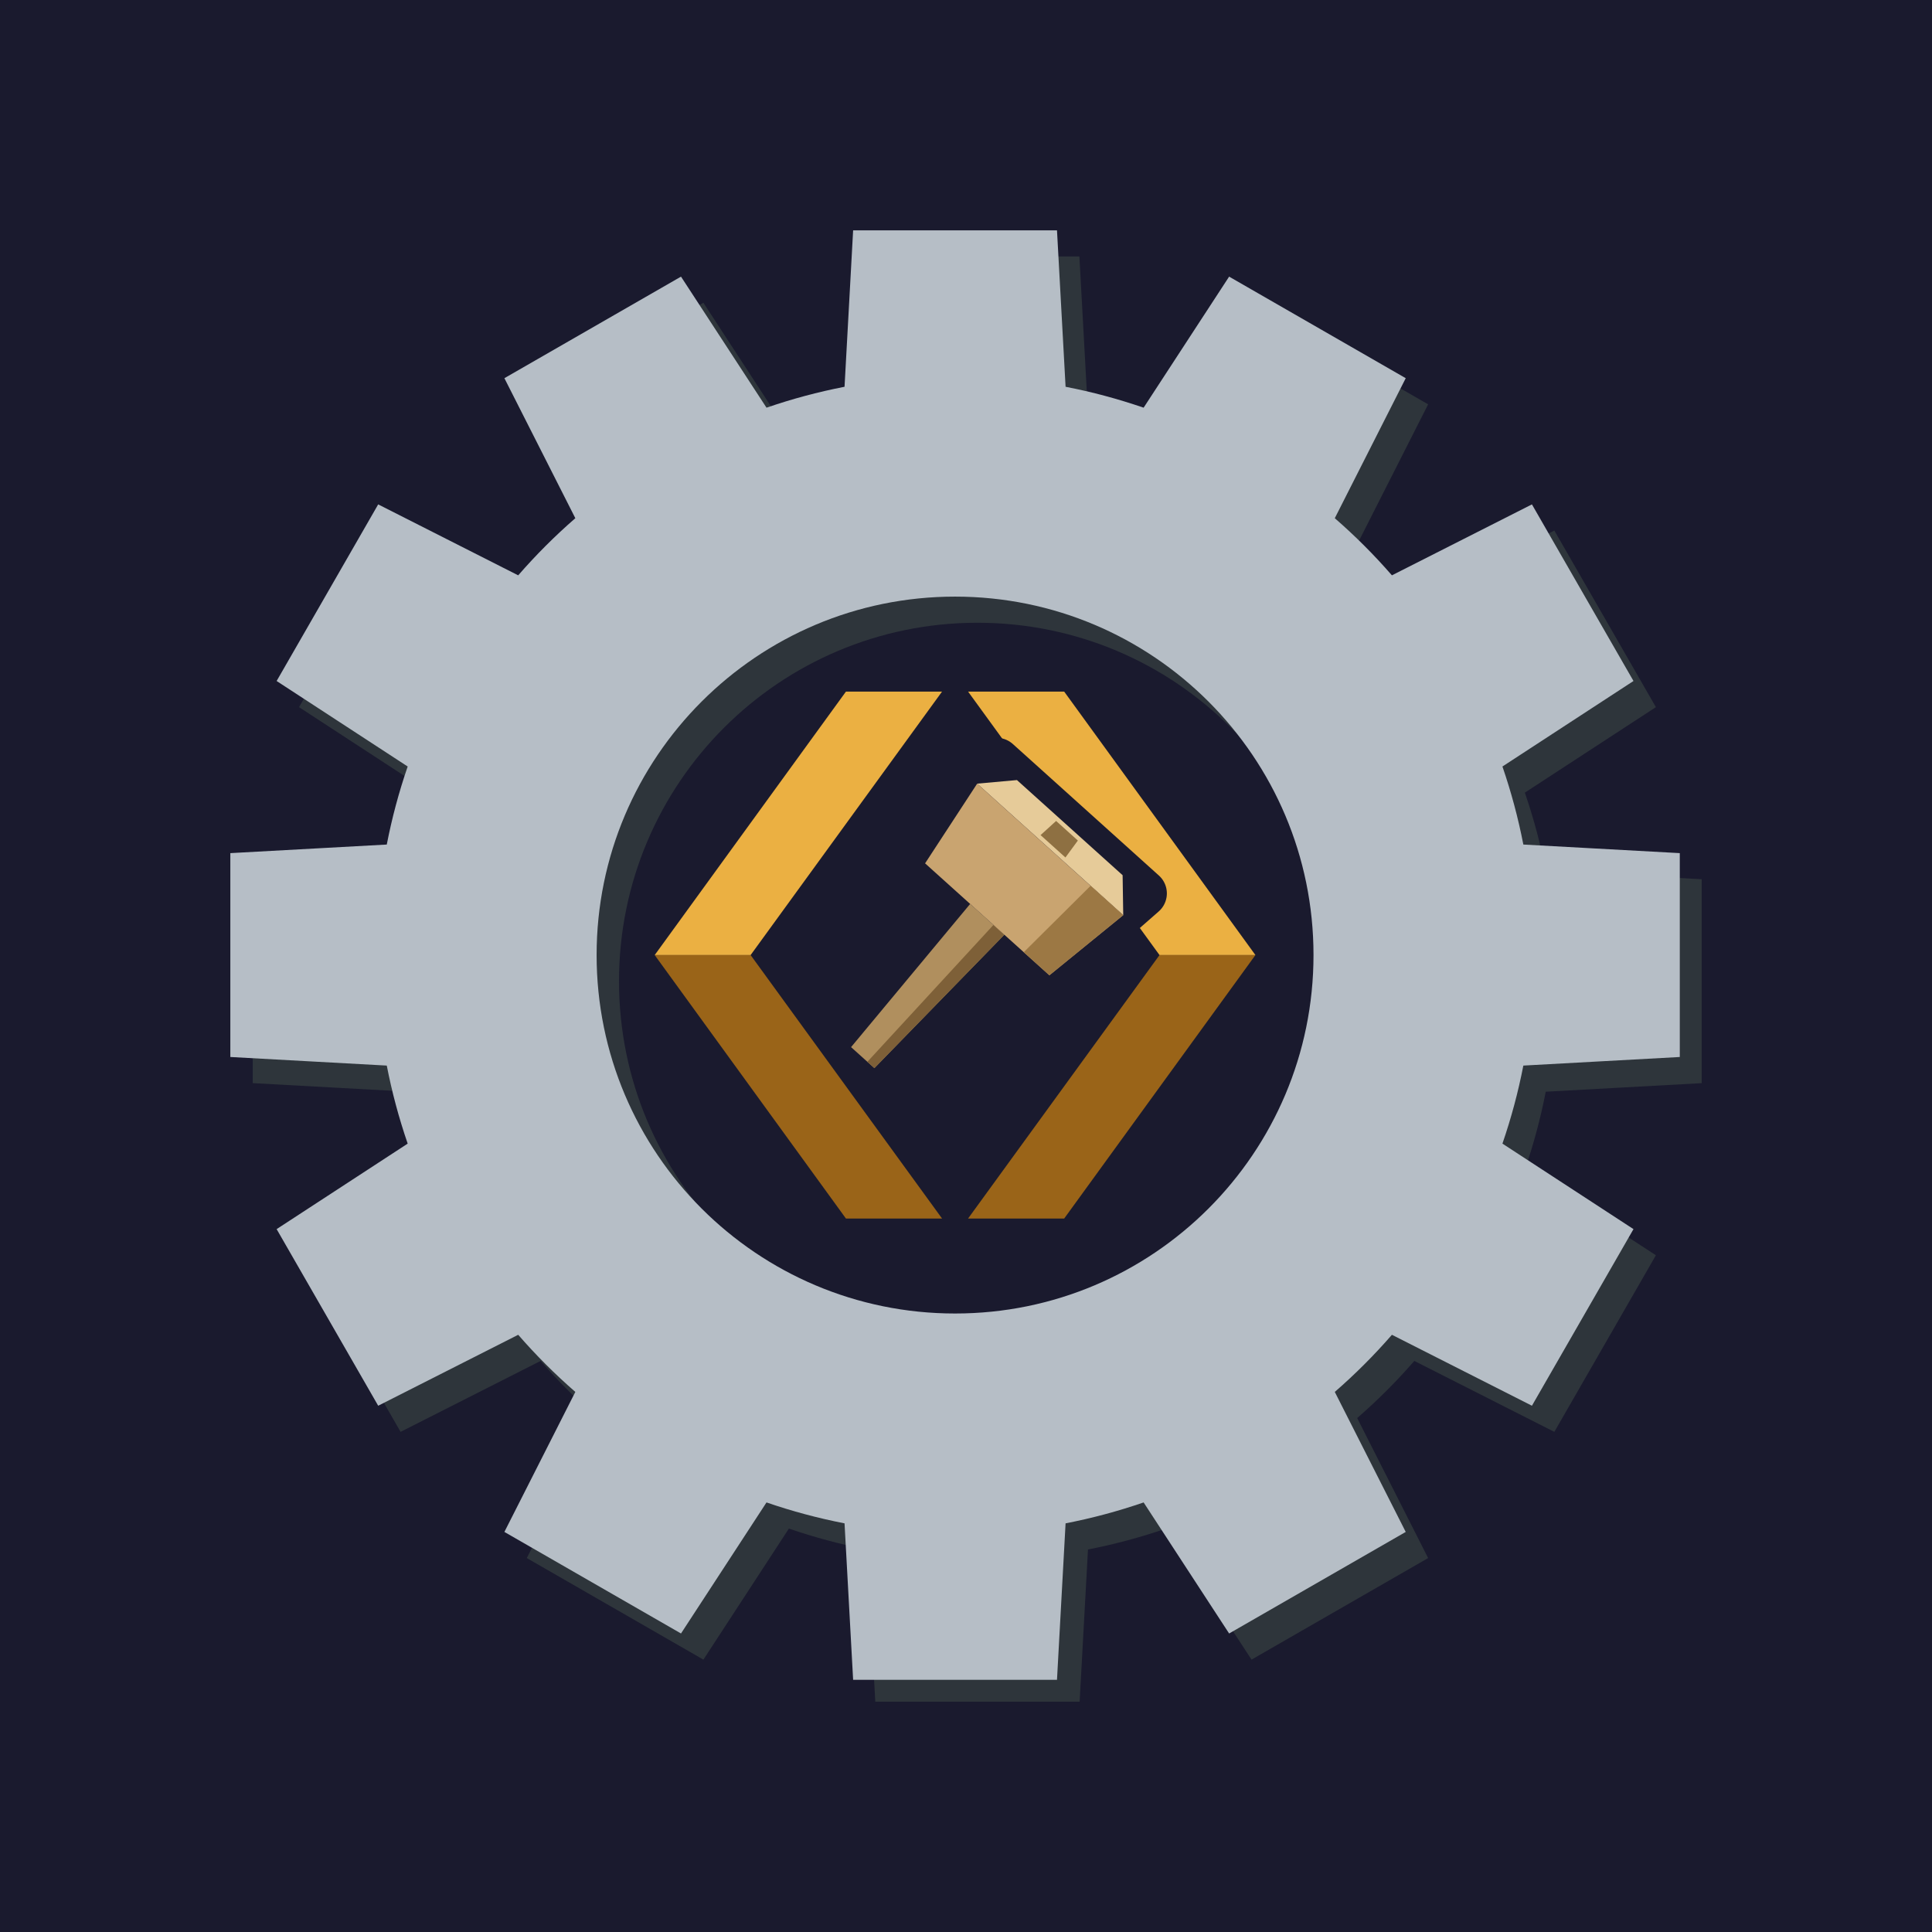
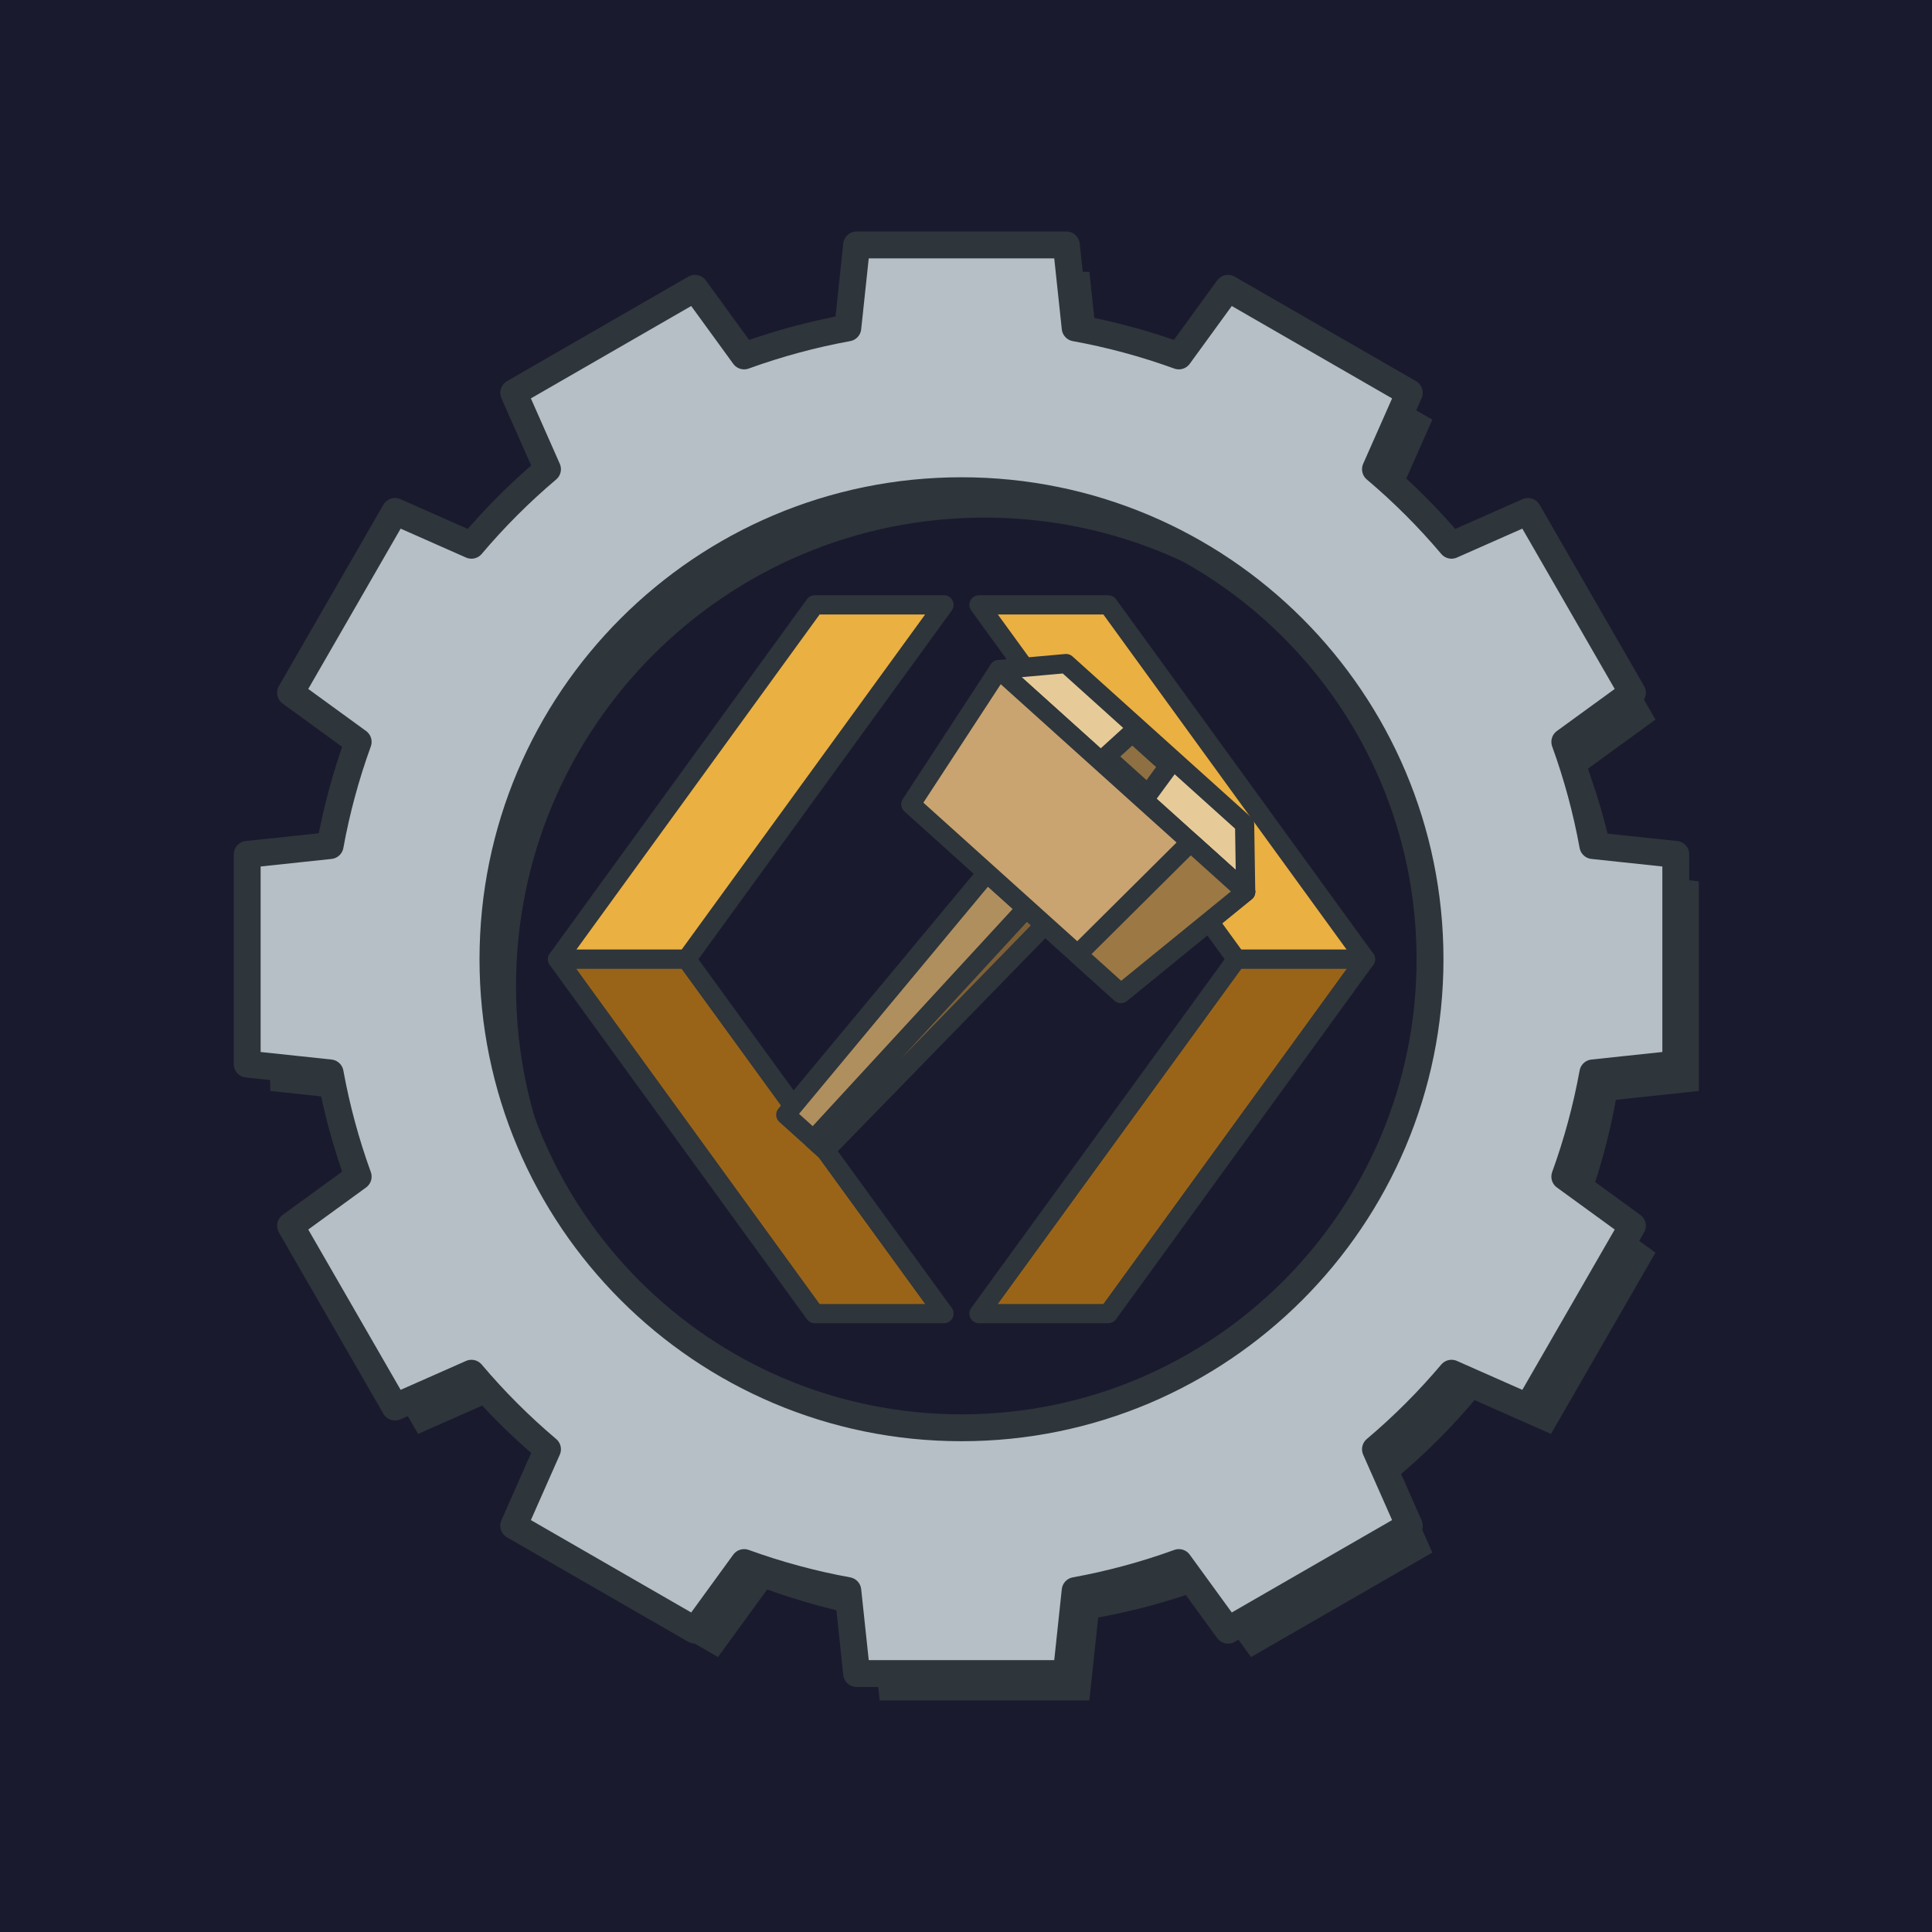
<svg xmlns="http://www.w3.org/2000/svg" width="512" height="512" viewBox="0 0 512 512">
  <rect width="512" height="512" fill="#1a1a2e" />
-   <svg x="61" y="61" width="390" height="390" viewBox="5.86 5.86 394.14 394.14" preserveAspectRatio="xMidYMid meet">
+   <svg x="61" y="61" width="390" height="390" viewBox="10.16 10.16 382.03 383.2" preserveAspectRatio="xMidYMid meet">
    <defs>
-       <path id="gear-body" fill-rule="evenodd" d="M170.4,47.8 L172.7,5.9 L227.3,5.9 L229.6,47.8 A155,155 0 0 1 250.5,53.4L250.5,53.4 L273.4,18.3 L320.7,45.5 L301.7,83 A155,155 0 0 1 317,98.3L317,98.3 L354.5,79.3 L381.7,126.6 L346.6,149.5 A155,155 0 0 1 352.2,170.4L352.2,170.4 L394.1,172.7 L394.1,227.3 L352.2,229.6 A155,155 0 0 1 346.6,250.5L346.6,250.5 L381.7,273.4 L354.5,320.7 L317,301.7 A155,155 0 0 1 301.7,317L301.7,317 L320.7,354.5 L273.4,381.7 L250.5,346.6 A155,155 0 0 1 229.6,352.2L229.6,352.2 L227.3,394.1 L172.7,394.1 L170.4,352.2 A155,155 0 0 1 149.5,346.6L149.5,346.6 L126.6,381.7 L79.3,354.5 L98.3,317 A155,155 0 0 1 83,301.7L83,301.7 L45.5,320.7 L18.3,273.4 L53.4,250.5 A155,155 0 0 1 47.8,229.6L47.8,229.6 L5.9,227.3 L5.9,172.7 L47.8,170.4 A155,155 0 0 1 53.4,149.5L53.4,149.5 L18.3,126.6 L45.5,79.3 L83,98.3 A155,155 0 0 1 98.3,83L98.3,83 L79.3,45.5 L126.6,18.3 L149.5,53.4 A155,155 0 0 1 170.4,47.8 Z M200,104 A96,96 0 1 1 200,296 A96,96 0 1 1 200,104 Z" />
-       <g id="tags">
+       <path id="gear-body" fill-rule="evenodd" d="M170.4,35.6 L172.7,14 L227.3,14 L229.6,35.6 A167,167 0 0 1 256.6,42.9 L269.4,25.3 L316.6,52.5 L307.8,72.4 A167,167 0 0 1 327.6,92.2 L347.5,83.4 L374.7,130.6 L357.1,143.4 A167,167 0 0 1 364.4,170.4 L386,172.7 L386,227.3 L364.4,229.6 A167,167 0 0 1 357.1,256.6 L374.7,269.4 L347.5,316.6 L327.6,307.8 A167,167 0 0 1 307.8,327.6 L316.6,347.5 L269.4,374.7 L256.6,357.1 A167,167 0 0 1 229.6,364.4 L227.3,386 L172.7,386 L170.4,364.4 A167,167 0 0 1 143.4,357.1 L130.6,374.7 L83.4,347.5 L92.2,327.6 A167,167 0 0 1 72.4,307.8 L52.5,316.6 L25.3,269.4 L42.9,256.6 A167,167 0 0 1 35.6,229.6 L14,227.3 L14,172.7 L35.6,170.4 A167,167 0 0 1 42.9,143.4 L25.3,130.6 L52.5,83.4 L72.4,92.2 A167,167 0 0 1 92.2,72.4 L83.4,52.5 L130.6,25.3 L143.4,42.9 A167,167 0 0 1 170.4,35.6 Z M200,78 A122,122 0 1 1 200,322 A122,122 0 1 1 200,78 Z" />
+       <g id="tags" stroke="#2E353B" stroke-width="7.353" stroke-linejoin="round">
        <path fill="#EBB042" d="M143.8,64.3 L45.3,200 L94.7,200 L193.3,64.3 Z" />
        <path fill="#9A6418" d="M45.3,200 L143.8,335.7 L193.3,335.7 L94.7,200 Z" />
        <path fill="#EBB042" d="M256.2,64.3 L354.7,200 L305.3,200 L206.7,64.3 Z" />
        <path fill="#9A6418" d="M354.7,200 L256.2,335.7 L206.7,335.7 L305.3,200 Z" />
      </g>
      <g id="mallet">
-         <g transform="rotate(42 200 200)">
+         <g transform="rotate(42 200 200)" stroke="#2E353B" stroke-width="10.87" stroke-linejoin="round">
          <path fill="#B08F5E" d="M178,154 L222,154 L215,332 L185,332 Z" />
          <path fill="#7E6038" d="M208,154 L222,154 L215,332 L206,332 Z" />
          <path fill="#E6CB99" d="M106,64 L132,36 L268,36 L294,64 Z" />
          <path fill="#8E7042" d="M186,40 L214,40 L216,60 L184,60 Z" />
          <path fill="#C9A470" d="M106,64 L294,64 L280,154 L120,154 Z" />
          <path fill="#9C7844" d="M252,64 L294,64 L280,154 L247,154 Z" />
        </g>
      </g>
-       <mask id="cut-lockup">
-         <rect width="400" height="400" fill="#fff" />
-         <g transform="translate(200 200) scale(.28) translate(-200 -200)" stroke="#000" stroke-width="46" stroke-linejoin="round" fill="#000">
-           <path transform="rotate(42 200 200)" d="M178,154 L222,154 L215,332 L185,332 Z" />
-           <path transform="rotate(42 200 200)" d="M106,36 L294,36 L280,154 L120,154 Z" />
-         </g>
-       </mask>
    </defs>
-     <g mask="url(#cut-lockup)">
+     <g>
      <use href="#gear-body" transform="translate(6,7)" fill="#2E353B" />
-       <use href="#gear-body" fill="#B6BEC6" />
-       <g transform="translate(200 200) scale(.52) translate(-200 -200)">
+       <use href="#gear-body" fill="#B6BEC6" stroke="#2E353B" stroke-width="7.0" stroke-linejoin="round" />
+       <g transform="translate(200 200) scale(.68) translate(-200 -200)">
        <use href="#tags" />
      </g>
    </g>
-     <g transform="translate(200 200) scale(.28) translate(-200 -200)">
+     <g transform="translate(200 200) scale(.46) translate(-200 -200)">
      <use href="#mallet" />
    </g>
  </svg>
</svg>
